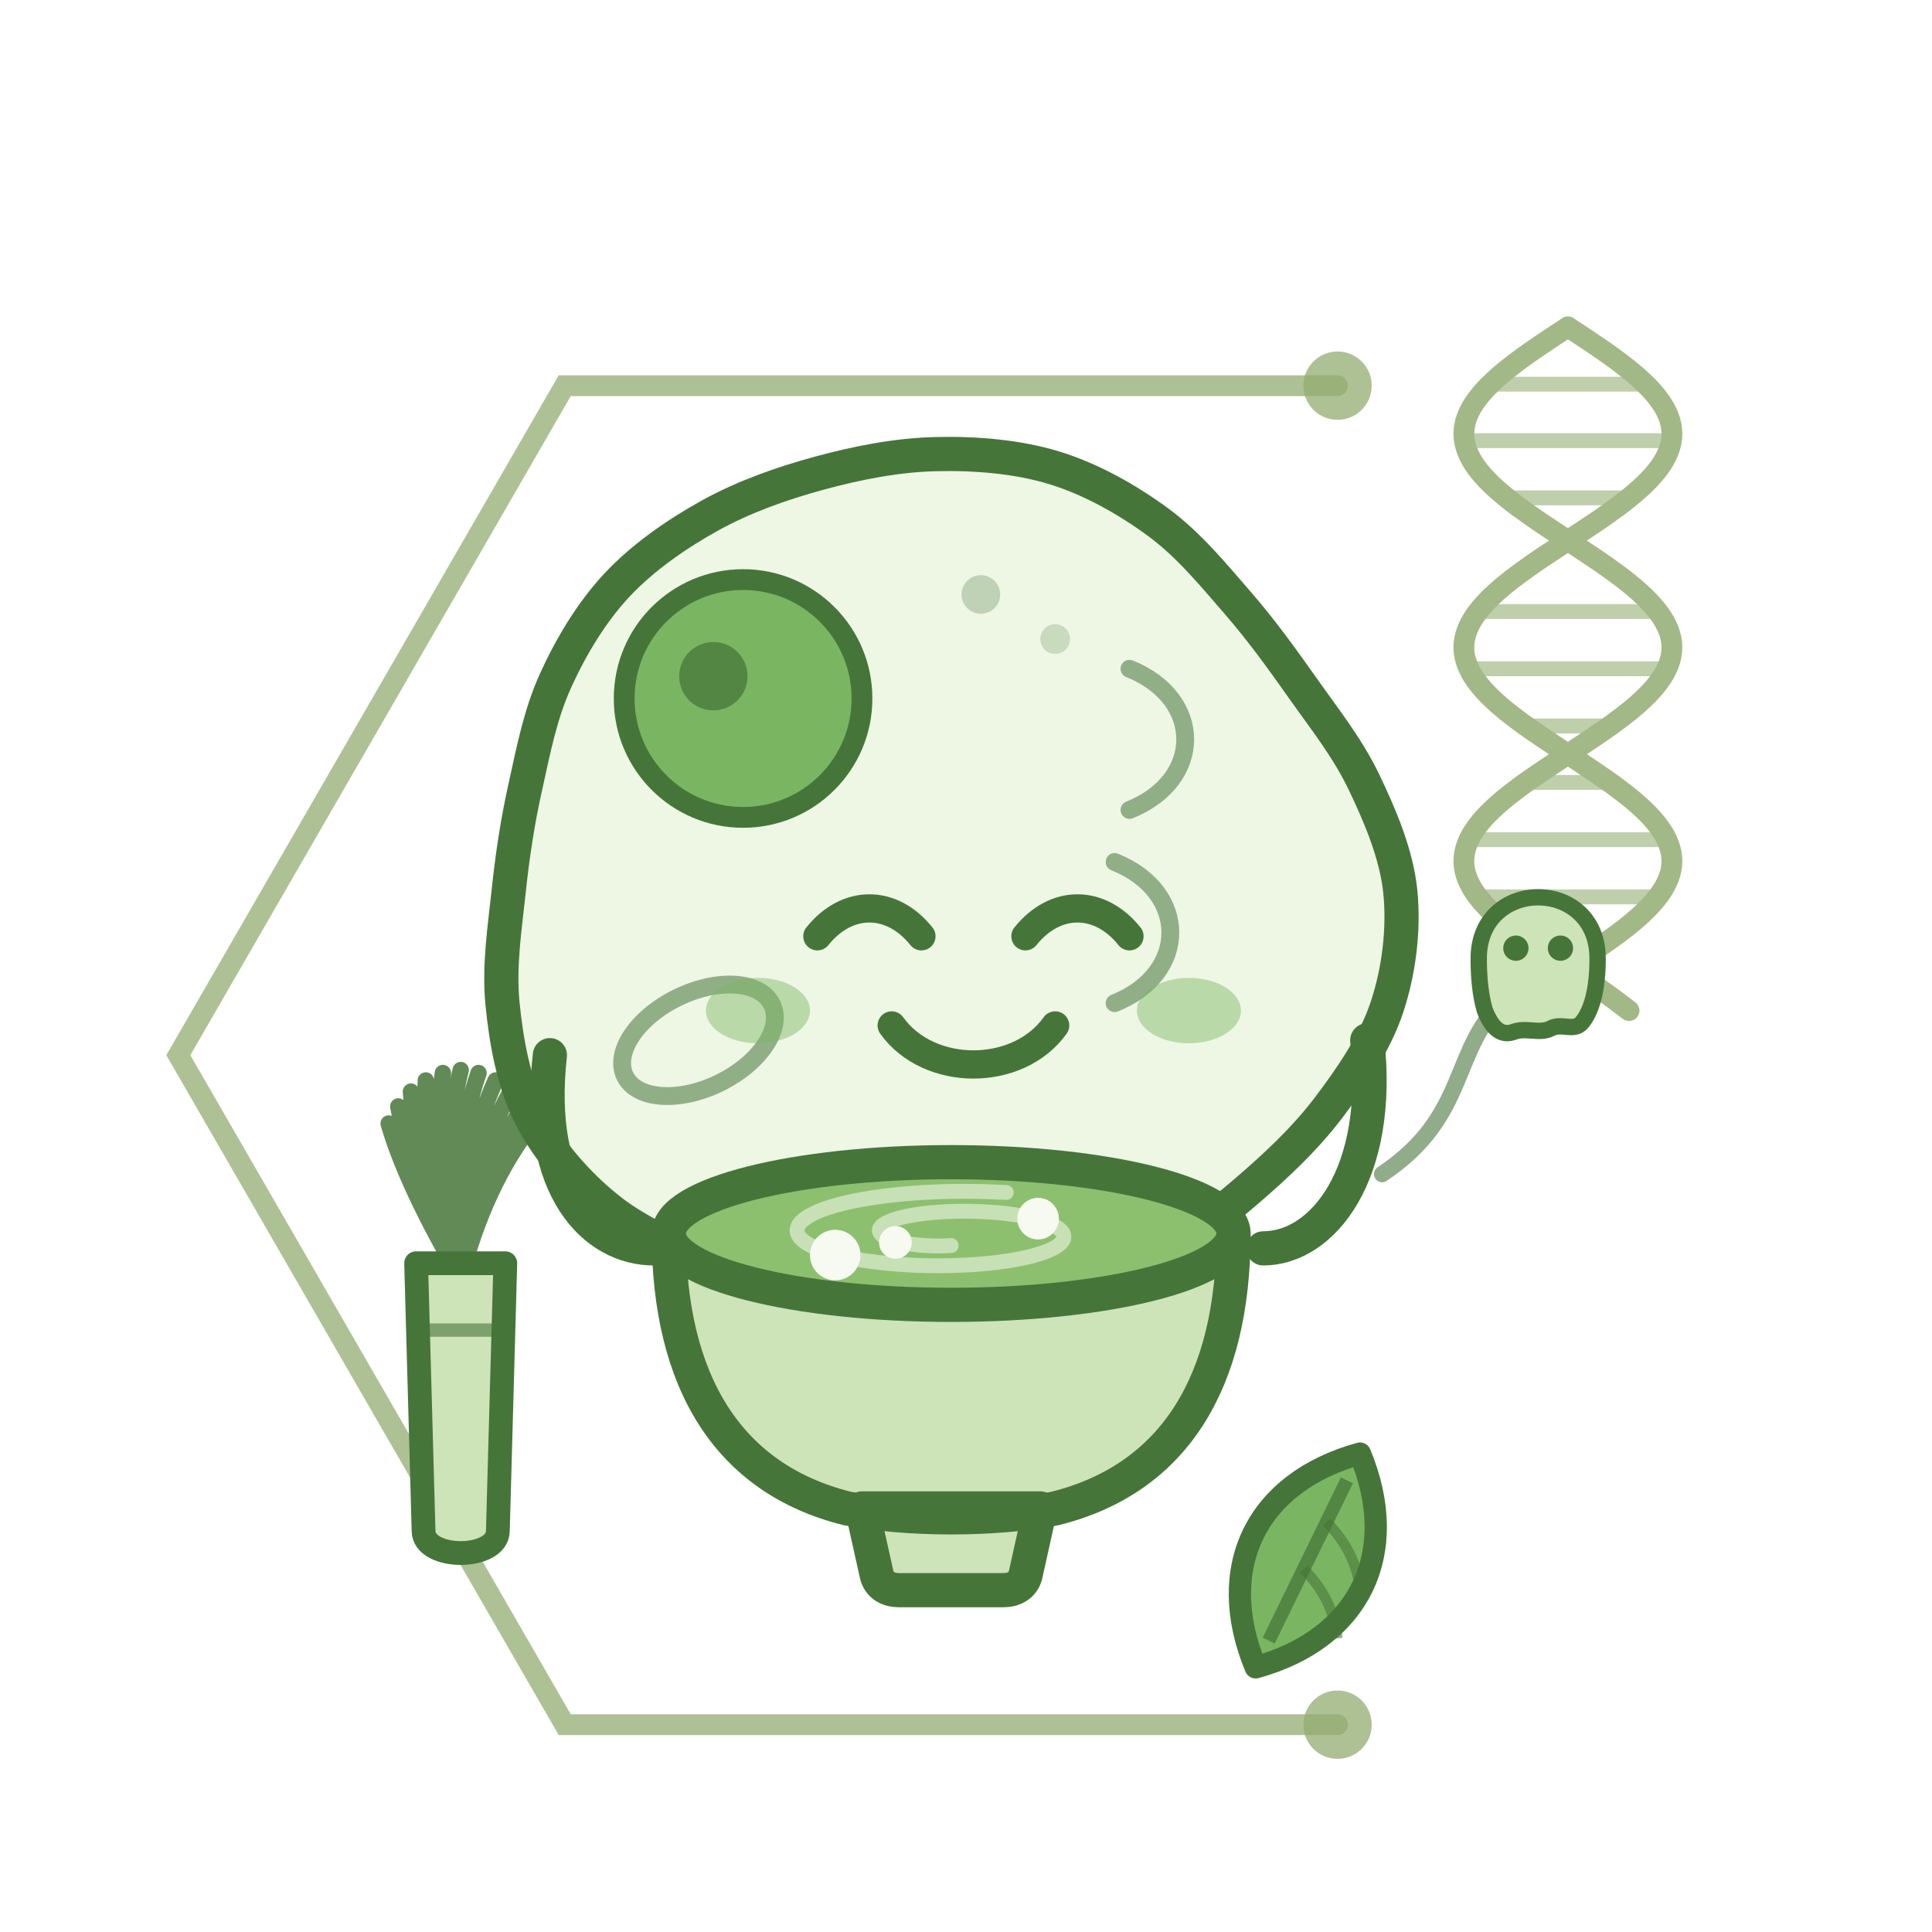
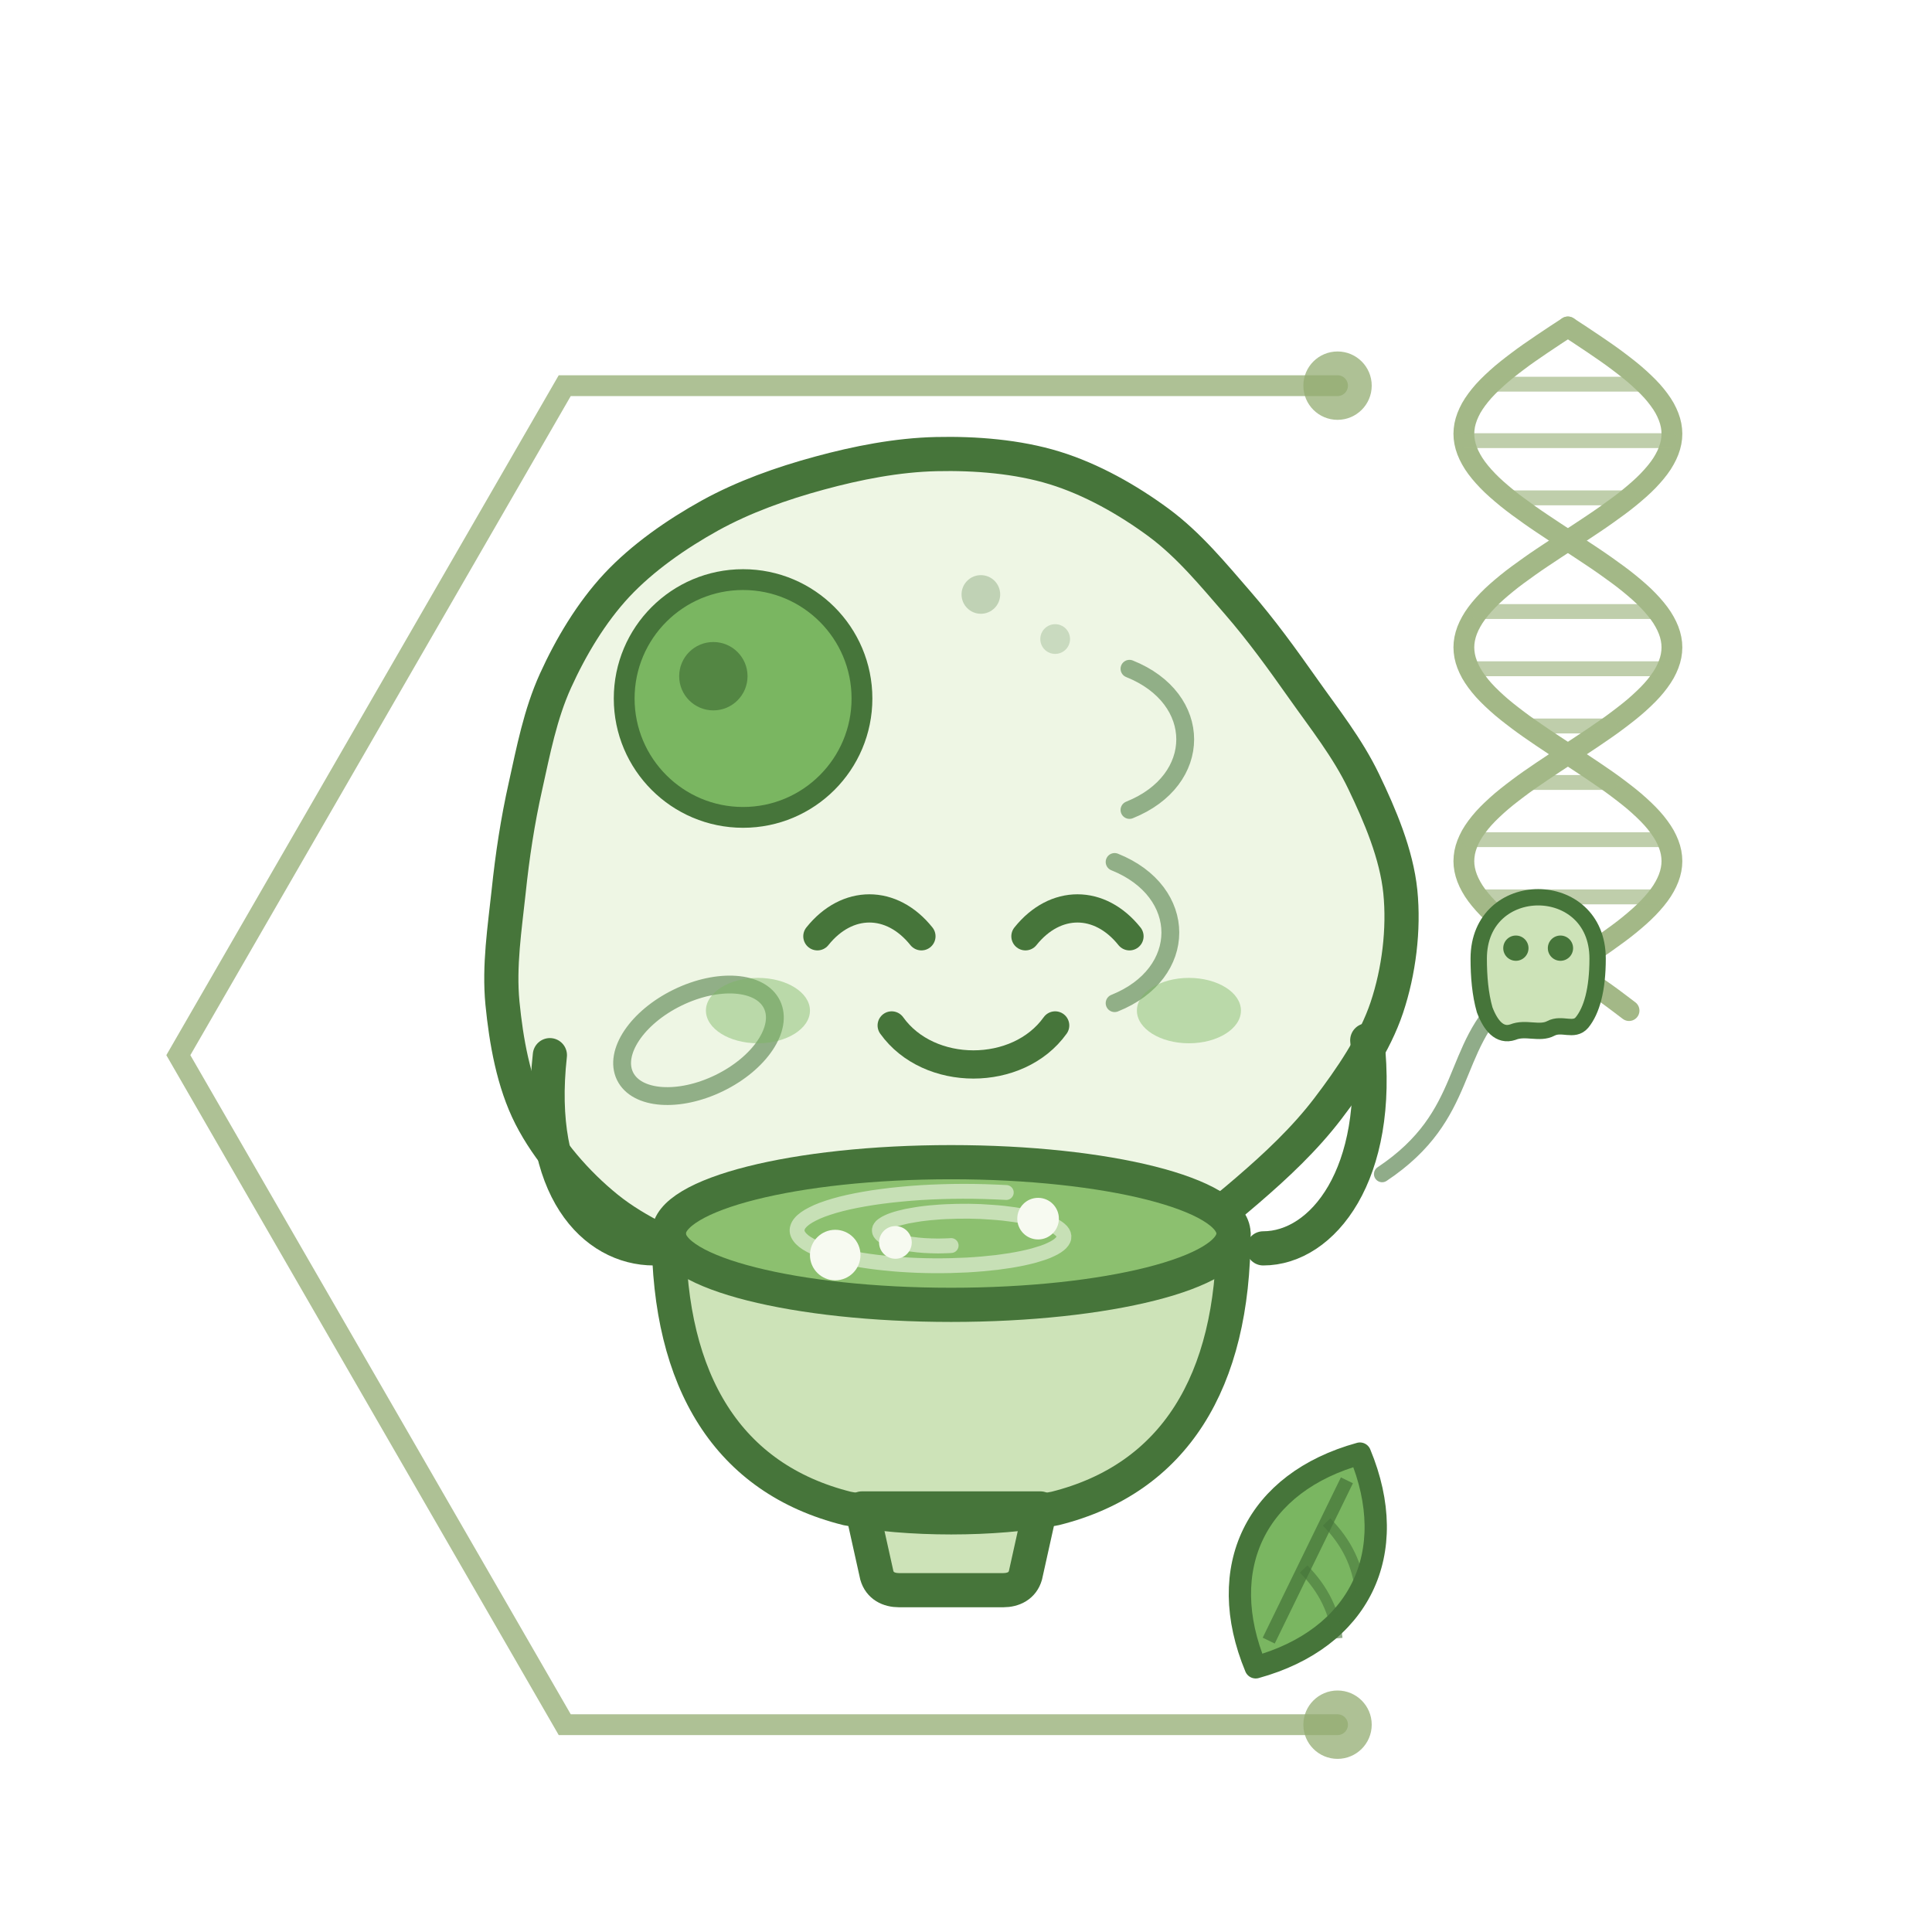
<svg xmlns="http://www.w3.org/2000/svg" viewBox="0 0 260 260" width="260" height="260" role="img" aria-label="MatchACell">
  <g transform="translate(0.0 0.0) scale(1.0)">
    <g fill="none" stroke="#93AC72" stroke-width="2.8" stroke-linecap="round" opacity="0.75">
      <path d="M180.0 51.9 L76.0 51.9 L24.0 142.0 L76.0 232.1 L180.0 232.1" />
    </g>
    <g fill="#93AC72" opacity="0.75">
      <circle cx="180.0" cy="51.9" r="4.6" />
      <circle cx="180.0" cy="232.1" r="4.6" />
    </g>
    <g fill="none" stroke="#93AC72" stroke-width="2.8" stroke-linecap="round" opacity="0.85">
      <path d="M211.00 44.00 C211.58 44.38 213.36 45.53 214.48 46.30 C215.61 47.07 216.73 47.83 217.74 48.60 C218.76 49.37 219.74 50.13 220.58 50.90 C221.43 51.67 222.20 52.43 222.82 53.20 C223.44 53.97 223.96 54.73 224.31 55.50 C224.67 56.27 224.90 57.03 224.97 57.80 C225.05 58.57 224.97 59.33 224.75 60.10 C224.53 60.87 224.16 61.63 223.67 62.40 C223.17 63.17 222.53 63.93 221.79 64.70 C221.05 65.47 220.17 66.23 219.23 67.00 C218.29 67.77 217.23 68.53 216.15 69.30 C215.07 70.07 213.91 70.83 212.75 71.60 C211.60 72.37 210.40 73.13 209.25 73.90 C208.09 74.67 206.93 75.43 205.85 76.20 C204.77 76.97 203.71 77.73 202.77 78.50 C201.83 79.27 200.95 80.03 200.21 80.80 C199.47 81.57 198.83 82.33 198.33 83.10 C197.84 83.87 197.47 84.63 197.25 85.40 C197.03 86.17 196.95 86.93 197.03 87.70 C197.10 88.47 197.33 89.23 197.69 90.00 C198.04 90.77 198.56 91.53 199.18 92.30 C199.80 93.07 200.57 93.83 201.42 94.60 C202.26 95.37 203.24 96.13 204.26 96.90 C205.27 97.67 206.39 98.43 207.52 99.20 C208.64 99.97 209.84 100.73 211.00 101.50 C212.16 102.27 213.36 103.03 214.48 103.80 C215.61 104.57 216.73 105.33 217.74 106.10 C218.76 106.87 219.74 107.63 220.58 108.40 C221.43 109.17 222.20 109.93 222.82 110.70 C223.44 111.47 223.96 112.23 224.31 113.00 C224.67 113.77 224.90 114.53 224.97 115.30 C225.05 116.07 224.97 116.83 224.75 117.60 C224.53 118.37 224.16 119.13 223.67 119.90 C223.17 120.67 222.53 121.43 221.79 122.20 C221.05 122.97 220.17 123.73 219.23 124.50 C218.29 125.27 217.23 126.03 216.15 126.80 C215.07 127.57 213.91 128.33 212.75 129.10 C211.60 129.87 210.40 130.63 209.25 131.40 C208.09 132.17 206.93 132.93 205.85 133.70 C204.77 134.47 203.28 135.62 202.77 136.00" />
      <path d="M211.00 44.00 C210.42 44.38 208.64 45.53 207.52 46.30 C206.39 47.07 205.27 47.83 204.26 48.60 C203.24 49.37 202.26 50.13 201.42 50.90 C200.57 51.67 199.80 52.43 199.18 53.20 C198.56 53.97 198.04 54.73 197.69 55.50 C197.33 56.27 197.10 57.03 197.03 57.80 C196.95 58.57 197.03 59.33 197.25 60.10 C197.47 60.87 197.84 61.63 198.33 62.40 C198.83 63.17 199.47 63.93 200.21 64.70 C200.95 65.47 201.83 66.23 202.77 67.00 C203.71 67.77 204.77 68.53 205.85 69.30 C206.93 70.07 208.09 70.83 209.25 71.60 C210.40 72.37 211.60 73.13 212.75 73.90 C213.91 74.67 215.07 75.43 216.15 76.20 C217.23 76.97 218.29 77.73 219.23 78.50 C220.17 79.27 221.05 80.03 221.79 80.80 C222.53 81.57 223.17 82.33 223.67 83.10 C224.16 83.87 224.53 84.63 224.75 85.40 C224.97 86.17 225.05 86.93 224.97 87.70 C224.90 88.47 224.67 89.23 224.31 90.00 C223.96 90.77 223.44 91.53 222.82 92.30 C222.20 93.07 221.43 93.83 220.58 94.60 C219.74 95.37 218.76 96.13 217.74 96.90 C216.73 97.67 215.61 98.43 214.48 99.20 C213.36 99.97 212.16 100.73 211.00 101.50 C209.84 102.27 208.64 103.03 207.52 103.80 C206.39 104.57 205.27 105.33 204.26 106.10 C203.24 106.87 202.26 107.63 201.42 108.40 C200.57 109.17 199.80 109.93 199.18 110.70 C198.56 111.47 198.04 112.23 197.69 113.00 C197.33 113.77 197.10 114.53 197.03 115.30 C196.95 116.07 197.03 116.83 197.25 117.60 C197.47 118.37 197.84 119.13 198.33 119.90 C198.83 120.67 199.47 121.43 200.21 122.20 C200.95 122.97 201.83 123.73 202.77 124.50 C203.71 125.27 204.77 126.03 205.85 126.80 C206.93 127.57 208.09 128.33 209.25 129.10 C210.40 129.87 211.60 130.63 212.75 131.40 C213.91 132.17 215.07 132.93 216.15 133.70 C217.23 134.47 218.72 135.62 219.23 136.00" />
      <path d="M200.6 51.7 L221.4 51.7 M197.1 59.3 L224.9 59.3 M202.8 67.0 L219.2 67.0 M198.9 82.3 L223.1 82.3 M197.7 90.0 L224.3 90.0 M205.3 97.7 L216.7 97.7 M205.3 105.3 L216.7 105.3 M197.7 113.0 L224.3 113.0 M198.9 120.7 L223.1 120.7" stroke-width="2" opacity="0.7" />
    </g>
-     <g fill="none" stroke="#46753A" stroke-width="2.2" stroke-linecap="round" opacity="0.85">
-       <path d="M62.0 172.0 Q54.7 159.5 52.3 151.2 M62.0 172.0 Q55.2 158.2 53.6 148.9 M62.0 172.0 Q55.9 157.0 55.3 146.9 M62.0 172.0 Q56.8 156.0 57.3 145.4 M62.0 172.0 Q58.0 155.4 59.6 144.4 M62.0 172.0 Q59.2 155.2 62.0 144.0 M62.0 172.0 Q60.6 155.4 64.4 144.4 M62.0 172.0 Q61.9 156.0 66.7 145.4 M62.0 172.0 Q63.2 157.0 68.7 146.9 M62.0 172.0 Q64.3 158.2 70.4 148.9 M62.0 172.0 Q65.2 159.5 71.7 151.2" />
-     </g>
-     <path d="M56 170 L68 170 L67 206              C67 210 57 210 57 206 Z" fill="#CDE3B8" stroke="#46753A" stroke-width="3.2" stroke-linejoin="round" />
-     <path d="M57 179 L67 179" fill="none" stroke="#46753A" stroke-width="1.8" opacity="0.6" />
    <path d="M188.45 120.00 C188.96 125.07 188.26 130.73 186.63 135.60 C185.00 140.46 181.81 145.10 178.69 149.20 C175.56 153.30 171.73 156.88 167.87 160.20 C164.02 163.52 159.98 166.68 155.55 169.14 C151.13 171.60 146.26 173.75 141.34 174.95 C136.41 176.14 131.08 176.43 126.00 176.31 C120.92 176.19 115.88 175.28 110.86 174.24 C105.84 173.20 100.75 172.01 95.89 170.06 C91.03 168.11 85.76 165.85 81.68 162.55 C77.60 159.25 73.77 154.84 71.42 150.25 C69.08 145.66 68.12 140.06 67.62 135.02 C67.13 129.98 67.93 124.87 68.45 120.00 C68.96 115.13 69.66 110.51 70.72 105.78 C71.77 101.05 72.71 96.11 74.76 91.60 C76.81 87.09 79.56 82.45 83.02 78.74 C86.49 75.04 91.01 71.89 95.55 69.37 C100.10 66.86 105.20 65.05 110.28 63.67 C115.35 62.29 120.73 61.23 126.00 61.11 C131.27 60.99 136.94 61.44 141.92 62.97 C146.90 64.50 151.79 67.28 155.89 70.30 C159.99 73.32 163.29 77.36 166.53 81.09 C169.77 84.82 172.51 88.63 175.35 92.65 C178.18 96.67 181.35 100.64 183.53 105.20 C185.72 109.76 187.93 114.93 188.45 120.00 Z" fill="#EEF6E4" stroke="#46753A" stroke-width="4.6" />
    <circle cx="100" cy="94" r="16" fill="#7AB661" stroke="#46753A" stroke-width="2.8" />
    <circle cx="96" cy="91" r="4.6" fill="#46753A" opacity="0.75" />
    <g fill="none" stroke="#46753A" stroke-width="2.4" stroke-linecap="round" opacity="0.55">
      <path d="M152 90 C162 94 162 105 152 109" />
      <path d="M150 116 C160 120 160 131 150 135" />
      <ellipse cx="94" cy="140" rx="11" ry="6.4" transform="rotate(-26 94 140)" />
      <circle cx="132" cy="80" r="2.6" fill="#46753A" stroke="none" opacity="0.5" />
      <circle cx="142" cy="86" r="2" fill="#46753A" stroke="none" opacity="0.4" />
    </g>
    <g fill="none" stroke="#46753A" stroke-width="3.8" stroke-linecap="round">
      <path d="M110 126 C114 121 120 121 124 126" />
      <path d="M138 126 C142 121 148 121 152 126" />
      <path d="M120 138 C125 145 137 145 142 138" />
    </g>
    <g fill="#7AB661" opacity="0.45">
      <ellipse cx="102" cy="136" rx="7" ry="4.4" />
      <ellipse cx="160" cy="136" rx="7" ry="4.4" />
    </g>
    <path d="M90.0 166.0 C90.0 186.0 98 199.0 114 203.0 C122 204.6 134 204.6 142 203.0 C158 199.0 166.0 186.0 166.0 166.0 Z" fill="#CDE3B8" opacity="1" />
    <path d="M116 203.0 L140 203.0 L138 212.0 C137.6 213.4 136.4 214.0 135 214.0 L121 214.0 C119.6 214.0 118.4 213.4 118 212.0 Z" fill="#CDE3B8" stroke="#46753A" stroke-width="4.6" stroke-linejoin="round" stroke-linecap="round" />
    <ellipse cx="128" cy="166.0" rx="36.0" ry="7.6" fill="#8CC06F" />
    <path d="M128.00 167.62 C127.86 167.63 127.44 167.66 127.15 167.66 C126.86 167.67 126.56 167.68 126.25 167.68 C125.95 167.68 125.64 167.67 125.33 167.66 C125.03 167.65 124.71 167.64 124.40 167.62 C124.10 167.60 123.79 167.57 123.48 167.54 C123.18 167.51 122.88 167.47 122.59 167.43 C122.29 167.39 122.01 167.35 121.73 167.30 C121.46 167.25 121.19 167.19 120.94 167.13 C120.68 167.07 120.44 167.00 120.22 166.93 C120.00 166.87 119.79 166.79 119.60 166.71 C119.41 166.64 119.23 166.55 119.08 166.47 C118.93 166.39 118.80 166.30 118.69 166.21 C118.59 166.12 118.50 166.02 118.44 165.93 C118.38 165.83 118.34 165.73 118.34 165.63 C118.33 165.54 118.34 165.44 118.38 165.34 C118.43 165.24 118.50 165.13 118.59 165.03 C118.69 164.93 118.82 164.83 118.97 164.74 C119.12 164.64 119.30 164.54 119.50 164.45 C119.71 164.35 119.94 164.26 120.20 164.17 C120.46 164.08 120.75 163.99 121.06 163.91 C121.37 163.83 121.70 163.75 122.06 163.67 C122.42 163.60 122.80 163.53 123.20 163.47 C123.60 163.40 124.02 163.34 124.46 163.29 C124.90 163.24 125.35 163.19 125.82 163.16 C126.29 163.12 126.78 163.08 127.27 163.06 C127.77 163.04 128.28 163.02 128.79 163.01 C129.30 163.00 129.82 163.00 130.35 163.00 C130.87 163.01 131.40 163.02 131.92 163.04 C132.44 163.07 132.97 163.10 133.49 163.14 C134.00 163.17 134.52 163.22 135.02 163.27 C135.52 163.33 136.01 163.39 136.49 163.46 C136.97 163.53 137.43 163.61 137.87 163.70 C138.32 163.78 138.74 163.88 139.14 163.98 C139.55 164.08 139.93 164.18 140.28 164.30 C140.63 164.41 140.96 164.53 141.25 164.65 C141.55 164.78 141.82 164.91 142.05 165.04 C142.28 165.18 142.48 165.32 142.64 165.46 C142.81 165.60 142.94 165.75 143.03 165.90 C143.12 166.05 143.17 166.20 143.18 166.35 C143.19 166.50 143.17 166.66 143.10 166.81 C143.03 166.96 142.93 167.12 142.78 167.27 C142.63 167.42 142.44 167.58 142.22 167.72 C141.99 167.87 141.72 168.02 141.41 168.16 C141.11 168.31 140.76 168.45 140.38 168.58 C139.99 168.71 139.57 168.84 139.12 168.97 C138.66 169.09 138.17 169.21 137.65 169.32 C137.13 169.43 136.57 169.53 135.99 169.63 C135.41 169.72 134.79 169.81 134.16 169.89 C133.53 169.96 132.87 170.03 132.19 170.09 C131.51 170.15 130.81 170.20 130.10 170.24 C129.39 170.27 128.66 170.30 127.93 170.32 C127.20 170.34 126.45 170.34 125.70 170.34 C124.96 170.33 124.20 170.32 123.46 170.29 C122.71 170.26 121.97 170.22 121.23 170.17 C120.50 170.12 119.77 170.06 119.06 169.98 C118.35 169.91 117.65 169.83 116.97 169.73 C116.30 169.64 115.64 169.53 115.01 169.41 C114.38 169.30 113.78 169.17 113.21 169.04 C112.64 168.90 112.09 168.75 111.59 168.60 C111.09 168.45 110.62 168.29 110.20 168.12 C109.77 167.95 109.38 167.77 109.05 167.59 C108.71 167.41 108.41 167.22 108.17 167.03 C107.92 166.83 107.72 166.63 107.58 166.43 C107.43 166.23 107.34 166.03 107.29 165.82 C107.25 165.62 107.26 165.41 107.33 165.20 C107.39 164.99 107.51 164.78 107.68 164.58 C107.85 164.37 108.08 164.16 108.36 163.96 C108.64 163.76 108.97 163.56 109.36 163.37 C109.74 163.17 110.18 162.98 110.66 162.80 C111.15 162.62 111.69 162.44 112.27 162.27 C112.85 162.10 113.48 161.94 114.15 161.79 C114.82 161.64 115.53 161.50 116.28 161.37 C117.03 161.24 117.82 161.11 118.63 161.01 C119.45 160.90 120.31 160.80 121.18 160.72 C122.06 160.63 122.96 160.56 123.88 160.50 C124.80 160.44 125.75 160.40 126.70 160.37 C127.65 160.34 128.62 160.32 129.59 160.32 C130.56 160.32 131.54 160.33 132.51 160.36 C133.48 160.38 134.93 160.46 135.42 160.48" fill="none" stroke="#F7FAF1" stroke-width="2" stroke-linecap="round" opacity="0.55" />
    <g fill="#F7FAF1">
      <circle cx="120.5" cy="167.2" r="2.2" />
      <circle cx="139.7" cy="164.0" r="2.8" />
      <circle cx="112.4" cy="168.9" r="3.4" />
    </g>
    <path d="M90.0 166.0 C90.0 186.0 98 199.0 114 203.0 C122 204.6 134 204.6 142 203.0 C158 199.0 166.0 186.0 166.0 166.0" fill="none" stroke="#46753A" stroke-width="4.6" stroke-linecap="round" />
    <ellipse cx="128" cy="166.0" rx="38.0" ry="9.6" fill="none" stroke="#46753A" stroke-width="4.6" />
    <g fill="none" stroke="#46753A" stroke-width="4.6" stroke-linecap="round">
      <path d="M74 142 C72 160 80 168 88 168" />
      <path d="M184 140 C186 158 178 168 170 168" />
    </g>
    <path d="M186 158 C198 150 195 141 203 134" fill="none" stroke="#46753A" stroke-width="2.2" stroke-linecap="round" opacity="0.6" />
    <path d="M199 129 C199 118 215 118 215 129 C215 133.2 214.2 136 212.9 137.6              C211.8 138.9 210.2 137.6 208.7 138.4 C207.2 139.2 205.3 138.2 203.6 138.9              C201.8 139.5 200.6 138 199.8 135.9 C199.2 133.8 199 131.4 199 129 Z" fill="#CDE3B8" stroke="#46753A" stroke-width="2.2" stroke-linejoin="round" />
    <circle cx="204" cy="127.6" r="1.7" fill="#46753A" />
    <circle cx="210" cy="127.6" r="1.7" fill="#46753A" />
    <g transform="rotate(26 176 210)">
      <path d="M176 194.0 C186.88 203.6 186.88 216.4 176 226.0 C165.12 216.4 165.12 203.6 176 194.0 Z" fill="#7AB661" stroke="#46753A" stroke-width="3" stroke-linejoin="round" />
      <path d="M176 198.0 L176 222.0" fill="none" stroke="#46753A" stroke-width="1.8" opacity="0.75" />
      <path d="M176 204.24 Q181.44 206.16 184.16 210.64 M176 211.28 Q181.44 213.2 184.16 217.68" fill="none" stroke="#46753A" stroke-width="1.4" opacity="0.6" />
    </g>
  </g>
</svg>
